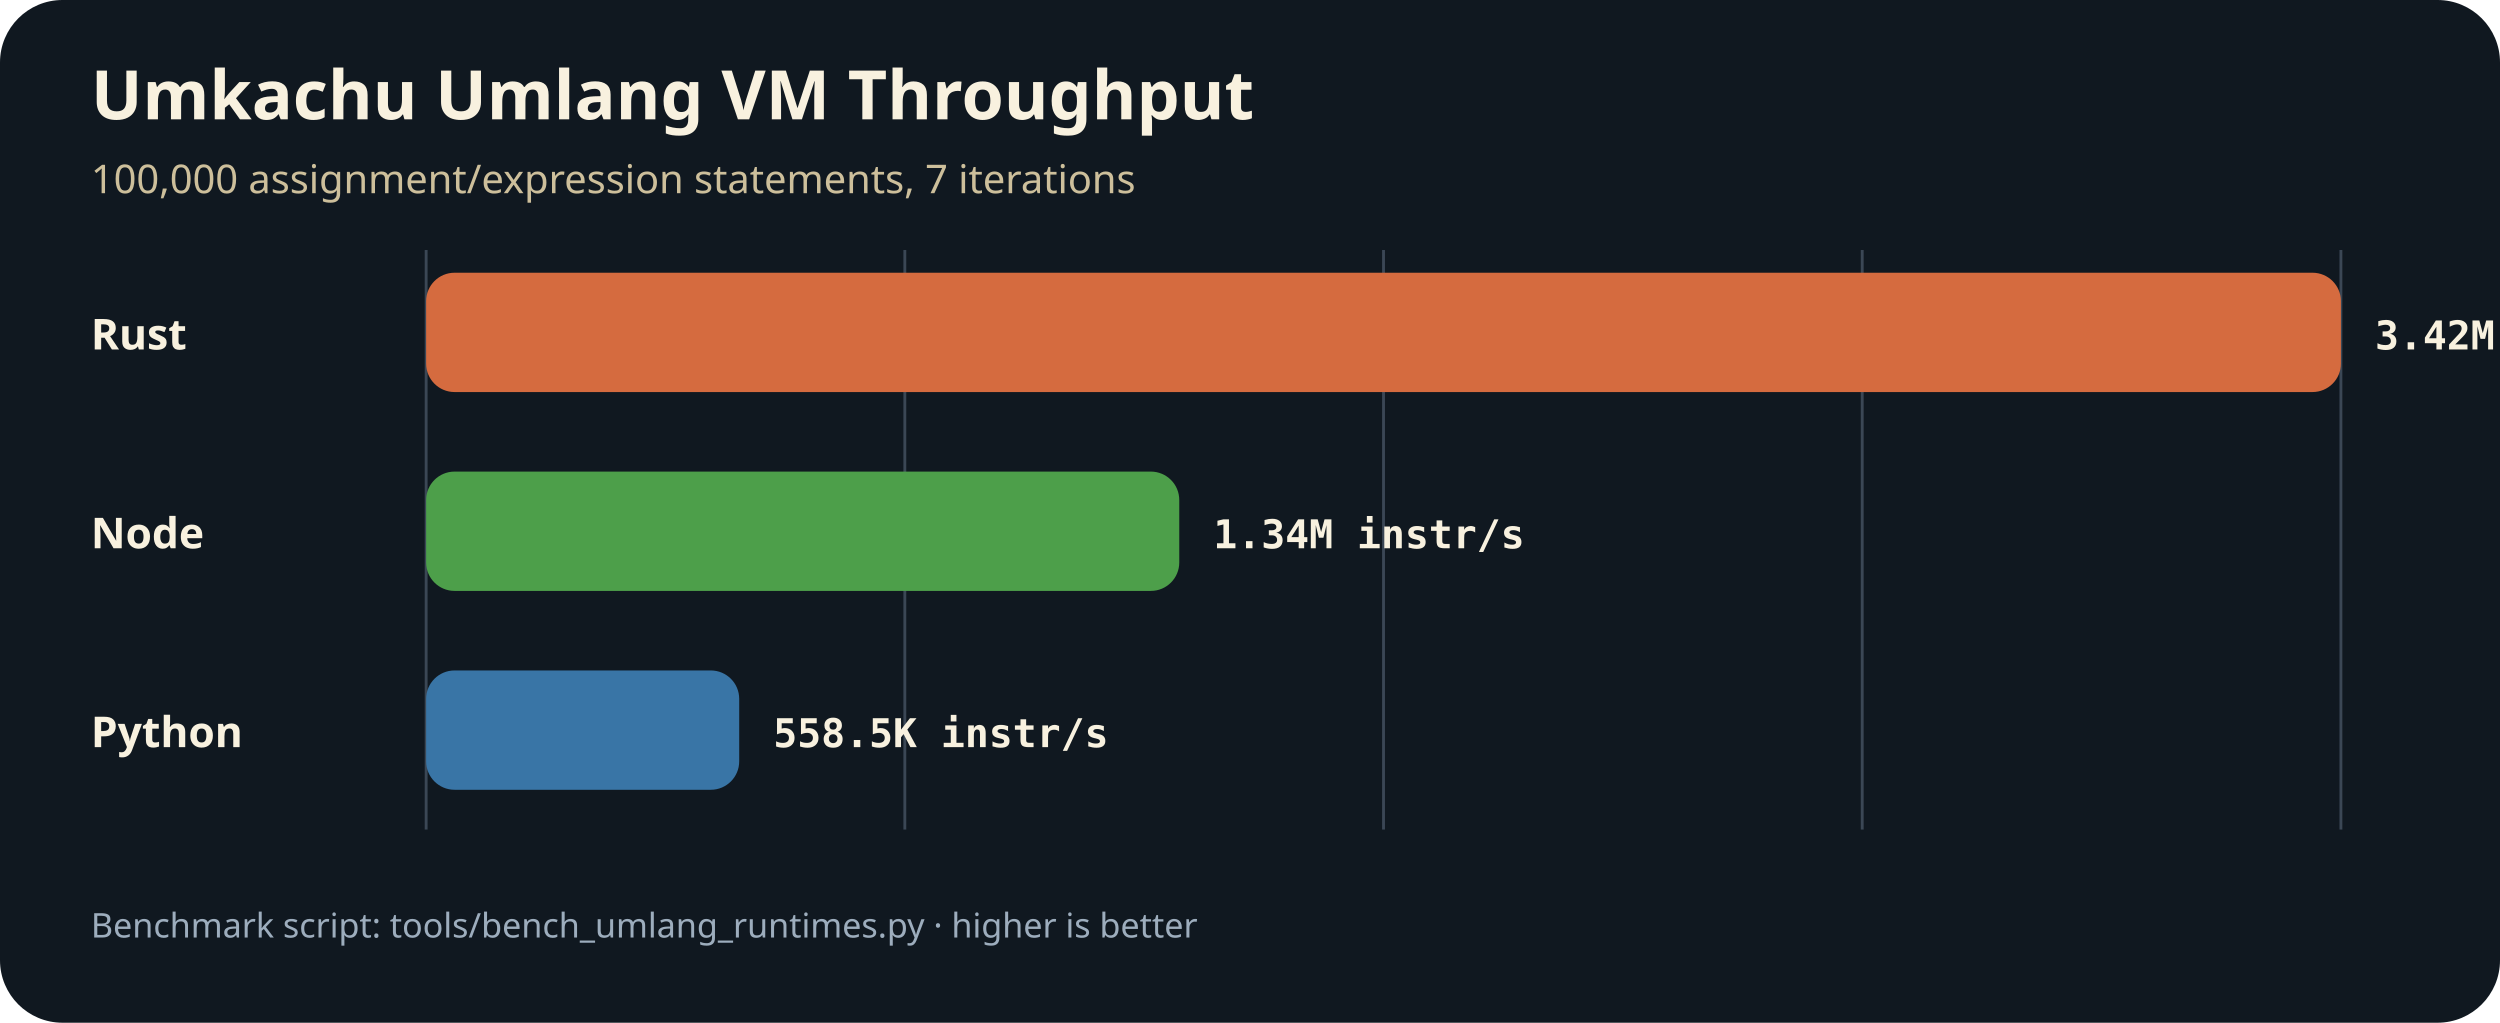
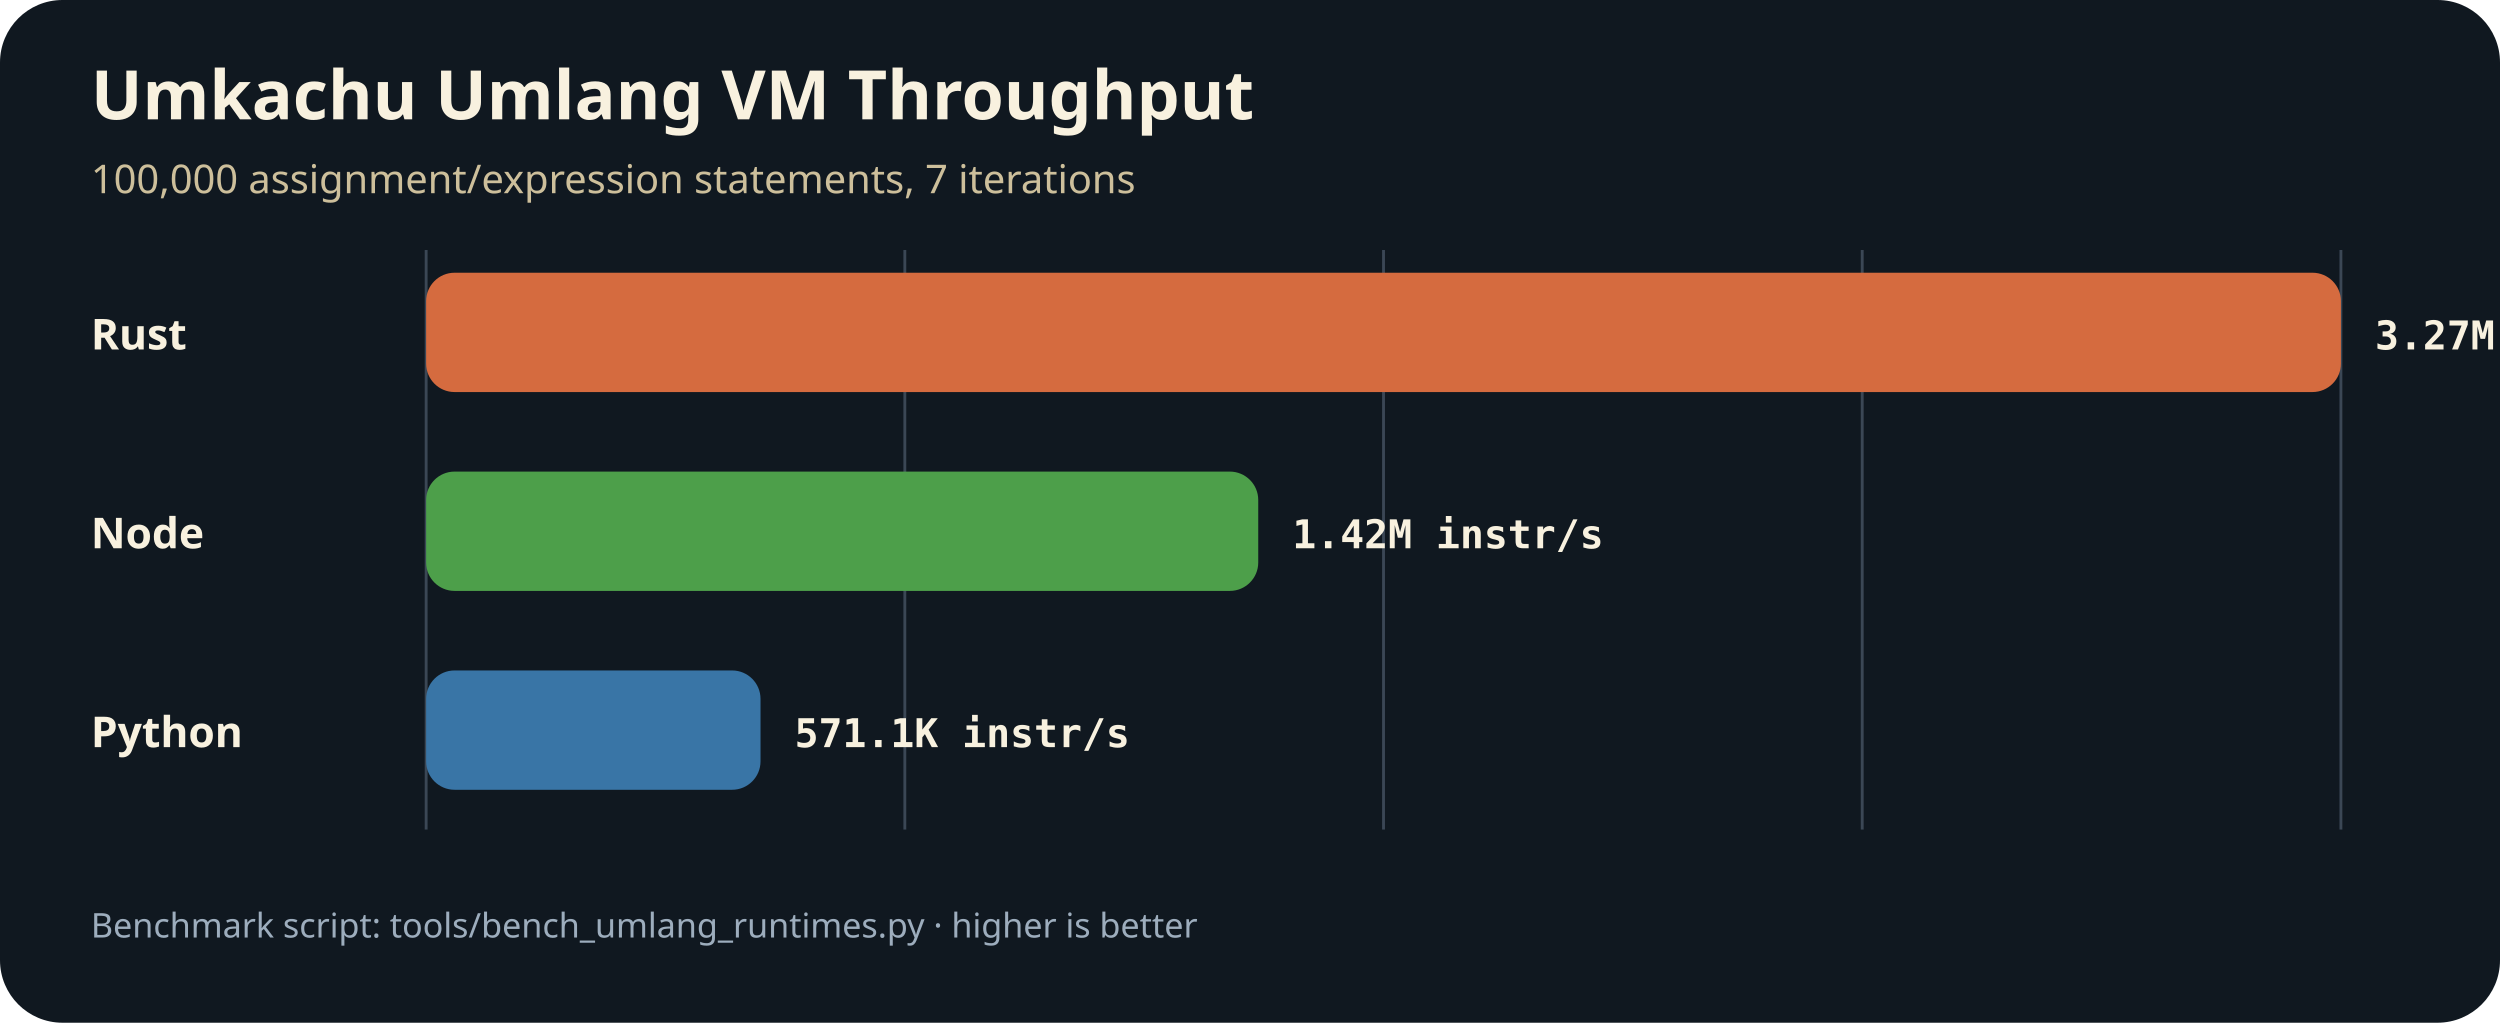
<svg xmlns="http://www.w3.org/2000/svg" width="880" height="360" viewBox="0 0 880 360" role="img">
  <style>
.bg{fill:#101820}.title{fill:#f8f1df;font:700 24px sans-serif}.sub{fill:#cdbf9b;font:14px sans-serif}.label{fill:#f8f1df;font:700 15px sans-serif}.value{fill:#f8f1df;font:700 14px monospace}.axis{stroke:#3b4755;stroke-width:1}.note{fill:#9dadbd;font:12px sans-serif}
</style>
  <rect class="bg" x="0" y="0" width="880" height="360" rx="22" />
  <text class="title" x="32" y="42">Umkachu Umlang VM Throughput</text>
  <text class="sub" x="32" y="68">100,000 assignment/expression statements, 7 iterations</text>
  <line class="axis" x1="150.0" y1="88" x2="150.0" y2="292" />
  <line class="axis" x1="318.5" y1="88" x2="318.5" y2="292" />
  <line class="axis" x1="487.0" y1="88" x2="487.0" y2="292" />
  <line class="axis" x1="655.5" y1="88" x2="655.5" y2="292" />
  <line class="axis" x1="824.0" y1="88" x2="824.0" y2="292" />
  <text class="label" x="32" y="123">Rust</text>
  <rect x="150" y="96" width="674.0" height="42" rx="10" fill="#d56b3f" />
-   <text class="value" x="836.0" y="123">3.42M instr/s</text>
+   <text class="value" x="836.0" y="123">3.27M instr/s</text>
  <text class="label" x="32" y="193">Node</text>
-   <rect x="150" y="166" width="265.1" height="42" rx="10" fill="#4d9f4a" />
-   <text class="value" x="427.1" y="193">1.34M instr/s</text>
+   <rect x="150" y="166" width="292.9" height="42" rx="10" fill="#4d9f4a" />
+   <text class="value" x="454.9" y="193">1.42M instr/s</text>
  <text class="label" x="32" y="263">Python</text>
-   <rect x="150" y="236" width="110.2" height="42" rx="10" fill="#3975a6" />
-   <text class="value" x="272.2" y="263">558.5K instr/s</text>
+   <rect x="150" y="236" width="117.7" height="42" rx="10" fill="#3975a6" />
+   <text class="value" x="279.7" y="263">571.1K instr/s</text>
  <text class="note" x="32" y="330">Benchmark script: tools/bench_umlang_runtimes.py · higher is better</text>
</svg>
